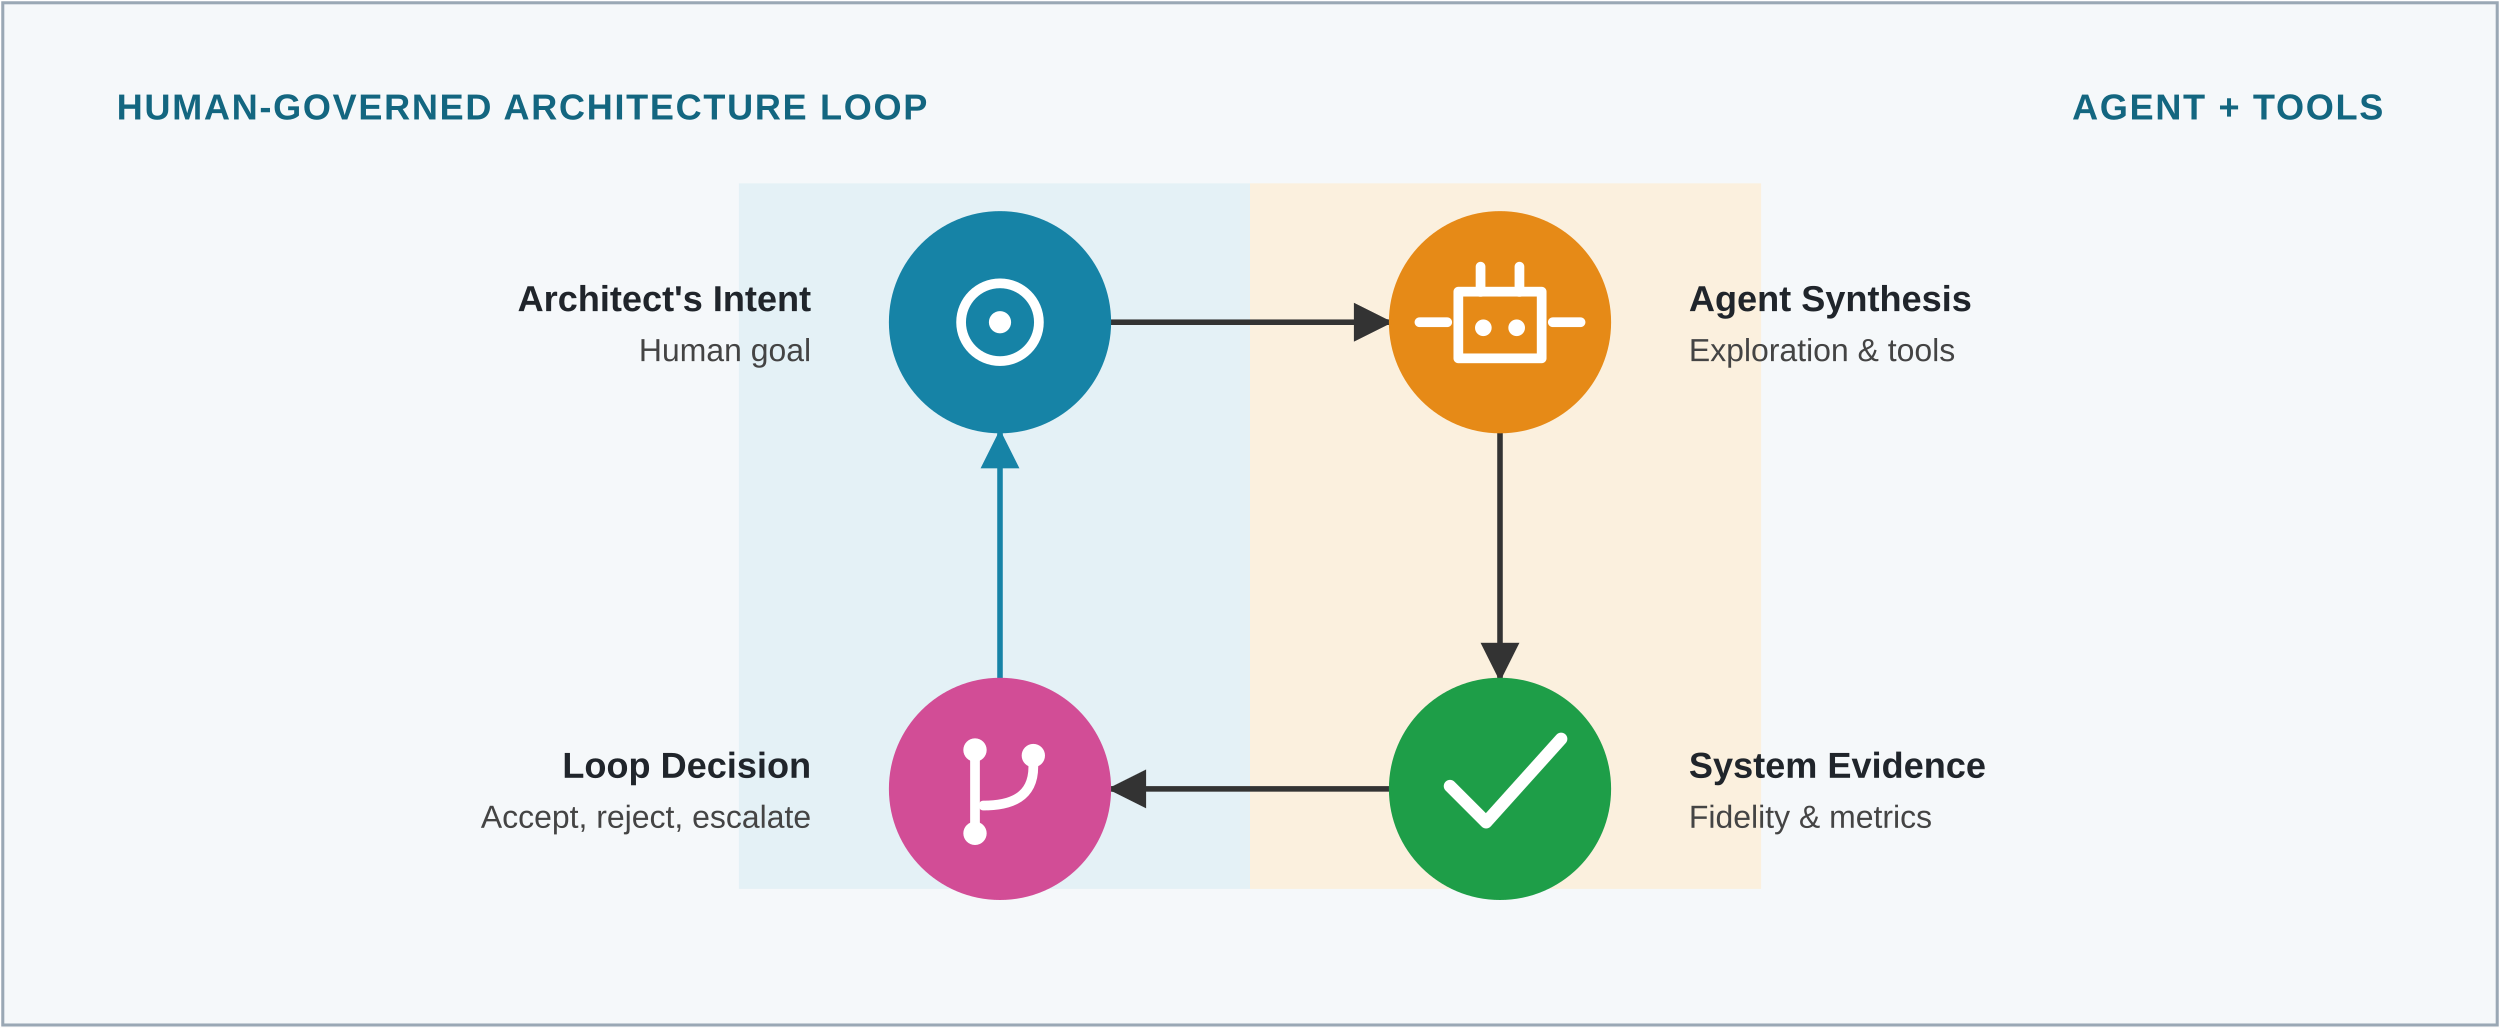
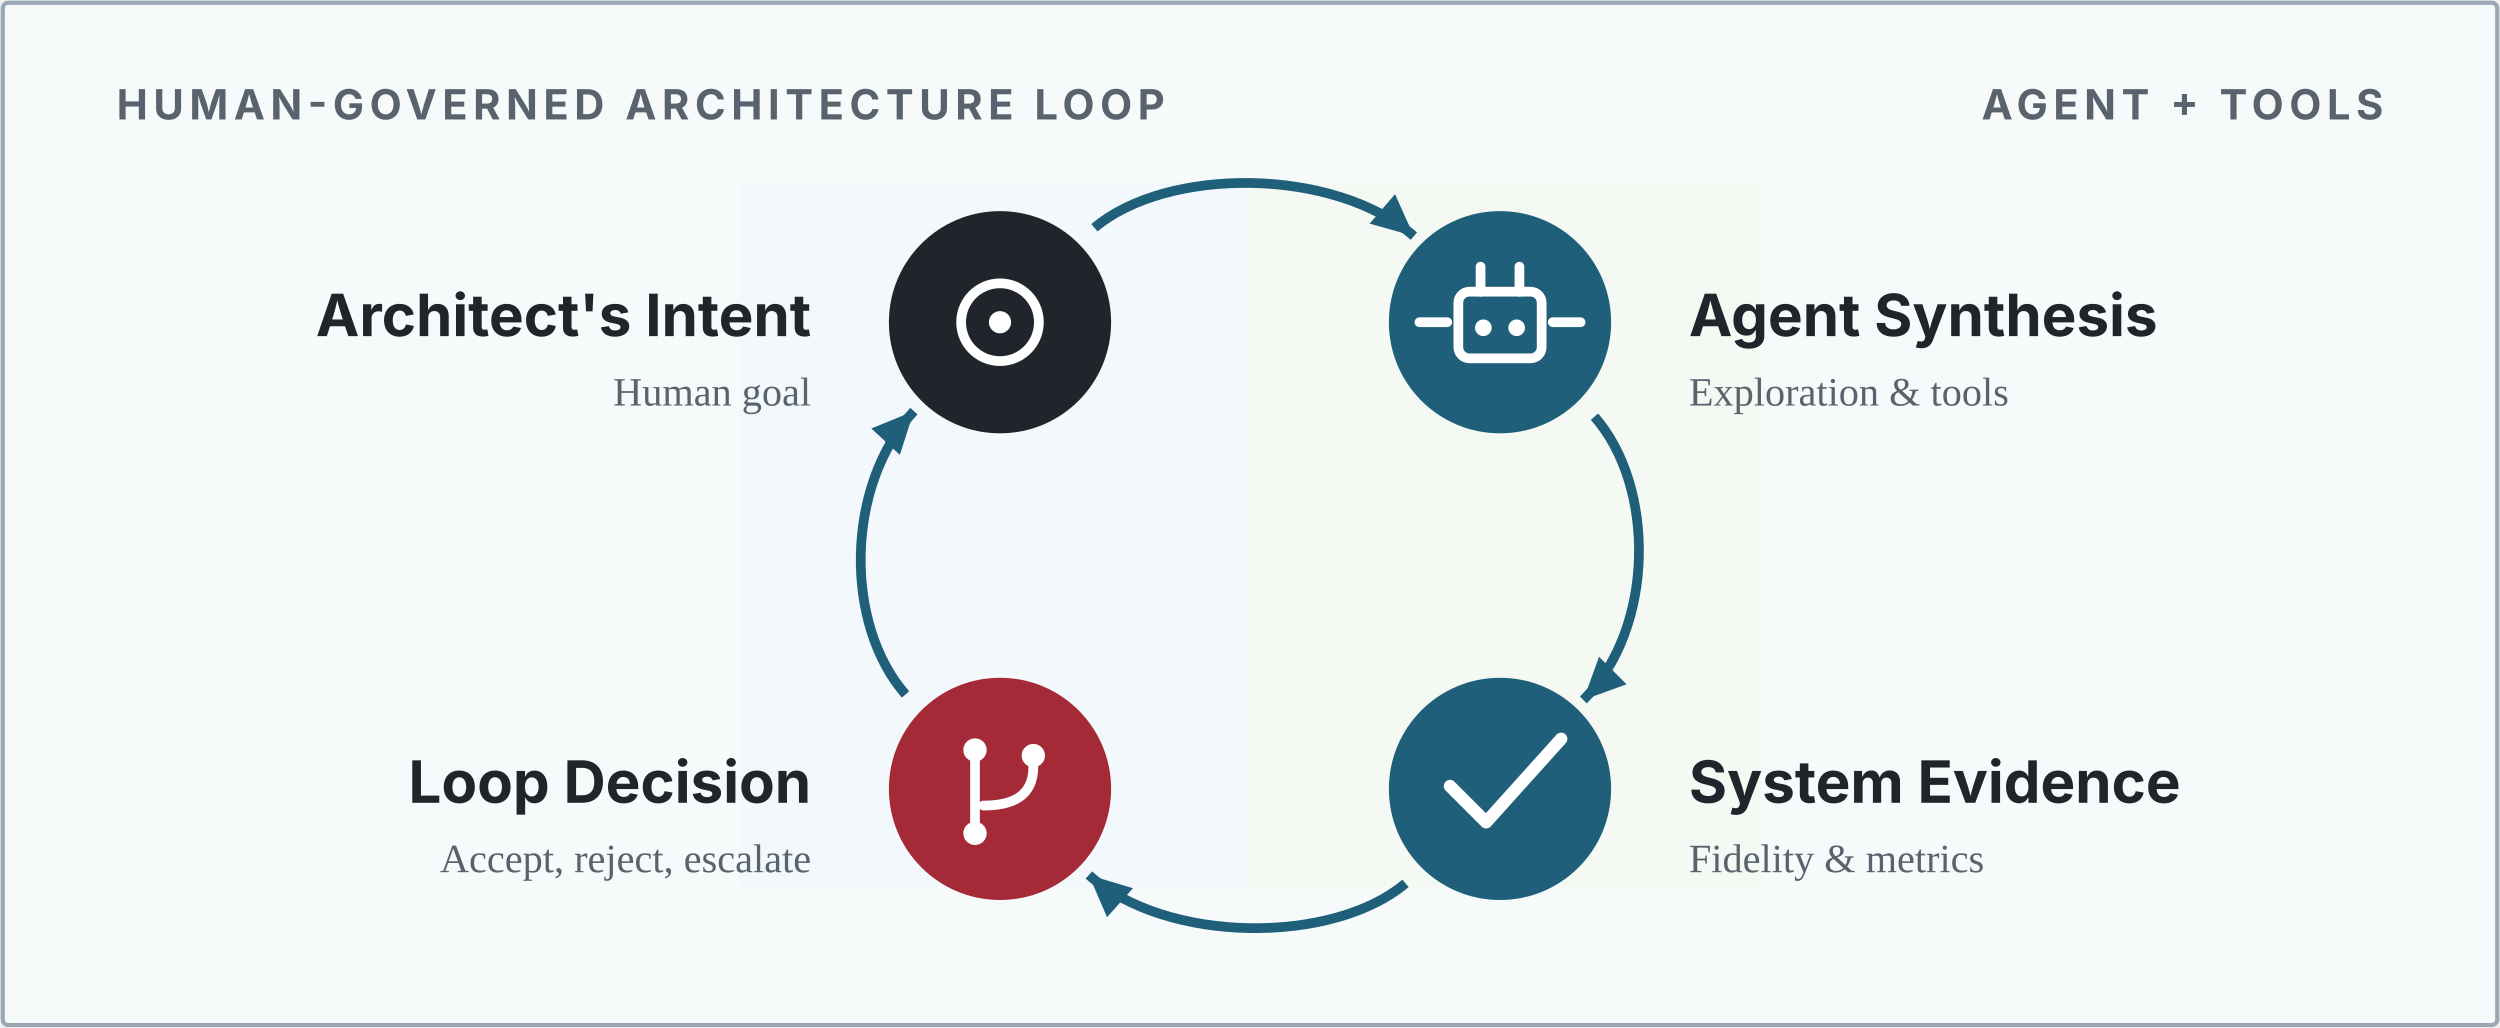
<svg xmlns="http://www.w3.org/2000/svg" viewBox="0 0 900 370" role="img" aria-labelledby="title desc">
  <defs>
    <style>
-       .font { font-family: Arial, Helvetica, sans-serif; }
-       .section { fill: #136680; font-size: 13px; font-weight: 700; letter-spacing: 0.6px; }
-       .label { fill: #20252B; font-size: 13px; font-weight: 700; }
-       .sub { fill: #444444; font-size: 11.5px; }
-       .arrow { fill: none; stroke: #333333; stroke-width: 2; stroke-linecap: square; }
-       .return { fill: none; stroke: #1683A6; stroke-width: 2; stroke-linecap: square; }
-       .ico { fill: none; stroke: #FFFFFF; stroke-linecap: round; stroke-linejoin: round; }
+       .label { fill: #20252B; font-family: Inter, -apple-system, BlinkMacSystemFont, "Segoe UI", sans-serif; font-size: 21px; font-weight: 750; }
+       .sub { fill: #59636D; font-family: Georgia, "Times New Roman", serif; font-size: 14.5px; }
+       .section { fill: #59636D; font-family: Inter, -apple-system, BlinkMacSystemFont, "Segoe UI", sans-serif; font-size: 15px; font-weight: 750; letter-spacing: 2px; }
+       .arrow { fill: none; stroke: #1F5F7A; stroke-width: 3.5; stroke-linecap: butt; vector-effect: non-scaling-stroke; }
+       .ico { fill: none; stroke: #FFFFFF; stroke-linecap: round; stroke-linejoin: round; vector-effect: non-scaling-stroke; }
    </style>
-     <marker id="arrowDark" viewBox="0 0 10 10" refX="9" refY="5" markerWidth="7" markerHeight="7" orient="auto">
-       <path d="M 0 0 L 10 5 L 0 10 z" fill="#333333" />
-     </marker>
-     <marker id="arrowTeal" viewBox="0 0 10 10" refX="9" refY="5" markerWidth="7" markerHeight="7" orient="auto">
-       <path d="M 0 0 L 10 5 L 0 10 z" fill="#1683A6" />
+     <marker id="arrow" markerWidth="15" markerHeight="14" refX="15" refY="7" orient="auto" markerUnits="userSpaceOnUse">
+       <path d="M0 0L15 7L0 14Z" fill="#1F5F7A" />
    </marker>
  </defs>
-   <rect width="900" height="370" fill="#FFFFFF" />
-   <rect x="1" y="1" width="898" height="368" fill="#F5F8FA" stroke="#9AA8B5" stroke-width="1.1" />
-   <rect x="266" y="66" width="184" height="254" fill="#E4F1F6" />
-   <rect x="450" y="66" width="184" height="254" fill="#FBF0DE" />
-   <g class="font">
-     <text x="42" y="43" class="section">HUMAN-GOVERNED ARCHITECTURE LOOP</text>
-     <text x="858" y="43" class="section" text-anchor="end">AGENT + TOOLS</text>
-     <path class="arrow" d="M 400 116 L 500 116" marker-end="url(#arrowDark)" />
-     <path class="arrow" d="M 540 156 L 540 244" marker-end="url(#arrowDark)" />
-     <path class="arrow" d="M 500 284 L 400 284" marker-end="url(#arrowDark)" />
-     <path class="return" d="M 360 244 L 360 156" marker-end="url(#arrowTeal)" />
-     <g>
-       <circle cx="360" cy="116" r="40" fill="#1683A6" />
-       <circle cx="360" cy="116" r="14" class="ico" stroke-width="3.5" />
-       <circle cx="360" cy="116" r="4" fill="#FFFFFF" />
-       <text x="292" y="112" class="label" text-anchor="end">Architect's Intent</text>
-       <text x="292" y="130" class="sub" text-anchor="end">Human goal</text>
-     </g>
-     <g>
-       <circle cx="540" cy="116" r="40" fill="#E68A17" />
-       <rect x="525" y="105" width="30" height="24" class="ico" stroke-width="3.5" />
-       <path d="M533 105V96M547 105V96M521 116H511M559 116H569" class="ico" stroke-width="3.5" />
-       <circle cx="534" cy="118" r="3" fill="#FFFFFF" />
-       <circle cx="546" cy="118" r="3" fill="#FFFFFF" />
-       <text x="608" y="112" class="label">Agent Synthesis</text>
-       <text x="608" y="130" class="sub">Exploration &amp; tools</text>
-     </g>
-     <g>
-       <circle cx="540" cy="284" r="40" fill="#1E9E48" />
-       <path d="M522 283L535 296L562 266" class="ico" stroke-width="4.5" />
-       <text x="608" y="280" class="label">System Evidence</text>
-       <text x="608" y="298" class="sub">Fidelity &amp; metrics</text>
-     </g>
-     <g>
-       <circle cx="360" cy="284" r="40" fill="#D24D96" />
-       <path d="M351 270V300" class="ico" stroke-width="3.5" />
-       <path d="M372 276C372 287 364 290 354 290" class="ico" stroke-width="3.5" />
-       <circle cx="351" cy="270" r="4.2" fill="#FFFFFF" />
-       <circle cx="351" cy="300" r="4.2" fill="#FFFFFF" />
-       <circle cx="372" cy="272" r="4.2" fill="#FFFFFF" />
-       <text x="292" y="280" class="label" text-anchor="end">Loop Decision</text>
-       <text x="292" y="298" class="sub" text-anchor="end">Accept, reject, escalate</text>
-     </g>
+   <rect x="1" y="1" width="898" height="368" rx="2" fill="#F7FAFB" stroke="#9AA8B5" stroke-width="1.5" />
+   <text x="42" y="43" class="section">HUMAN-GOVERNED ARCHITECTURE LOOP</text>
+   <text x="858" y="43" class="section" text-anchor="end">AGENT + TOOLS</text>
+   <path d="M266 66H450V320H266Z" fill="#EEF7FB" opacity="0.6" />
+   <path d="M450 66H634V320H450Z" fill="#F1F8F0" opacity="0.6" />
+   <path class="arrow" d="M394 82C420 60 480 60 509 85" marker-end="url(#arrow)" />
+   <path class="arrow" d="M574 150C596 175 596 226 570 252" marker-end="url(#arrow)" />
+   <path class="arrow" d="M506 318C480 340 420 340 392 315" marker-end="url(#arrow)" />
+   <path class="arrow" d="M326 250C304 225 304 175 329 148" marker-end="url(#arrow)" />
+   <g>
+     <circle cx="360" cy="116" r="40" fill="#20252B" />
+     <circle cx="360" cy="116" r="14" class="ico" stroke-width="3.5" />
+     <circle cx="360" cy="116" r="4" fill="#FFFFFF" />
+     <text x="292" y="121" class="label" text-anchor="end">Architect's Intent</text>
+     <text x="292" y="146" class="sub" text-anchor="end">Human goal</text>
+   </g>
+   <g>
+     <circle cx="540" cy="116" r="40" fill="#1F5F7A" />
+     <rect x="525" y="105" width="30" height="24" rx="4" class="ico" stroke-width="3.5" />
+     <path d="M533 105V96M547 105V96M521 116H511M559 116H569" class="ico" stroke-width="3.5" />
+     <circle cx="534" cy="118" r="3" fill="#FFFFFF" />
+     <circle cx="546" cy="118" r="3" fill="#FFFFFF" />
+     <text x="608" y="121" class="label">Agent Synthesis</text>
+     <text x="608" y="146" class="sub">Exploration &amp; tools</text>
+   </g>
+   <g>
+     <circle cx="540" cy="284" r="40" fill="#1F5F7A" />
+     <path d="M522 283L535 296L562 266" class="ico" stroke-width="4.5" />
+     <text x="608" y="289" class="label">System Evidence</text>
+     <text x="608" y="314" class="sub">Fidelity &amp; metrics</text>
+   </g>
+   <g>
+     <circle cx="360" cy="284" r="40" fill="#A42A38" />
+     <path d="M351 270V300" class="ico" stroke-width="3.5" />
+     <path d="M372 276C372 287 364 290 354 290" class="ico" stroke-width="3.5" />
+     <circle cx="351" cy="270" r="4.2" fill="#FFFFFF" />
+     <circle cx="351" cy="300" r="4.2" fill="#FFFFFF" />
+     <circle cx="372" cy="272" r="4.2" fill="#FFFFFF" />
+     <text x="292" y="289" class="label" text-anchor="end">Loop Decision</text>
+     <text x="292" y="314" class="sub" text-anchor="end">Accept, reject, escalate</text>
  </g>
</svg>
